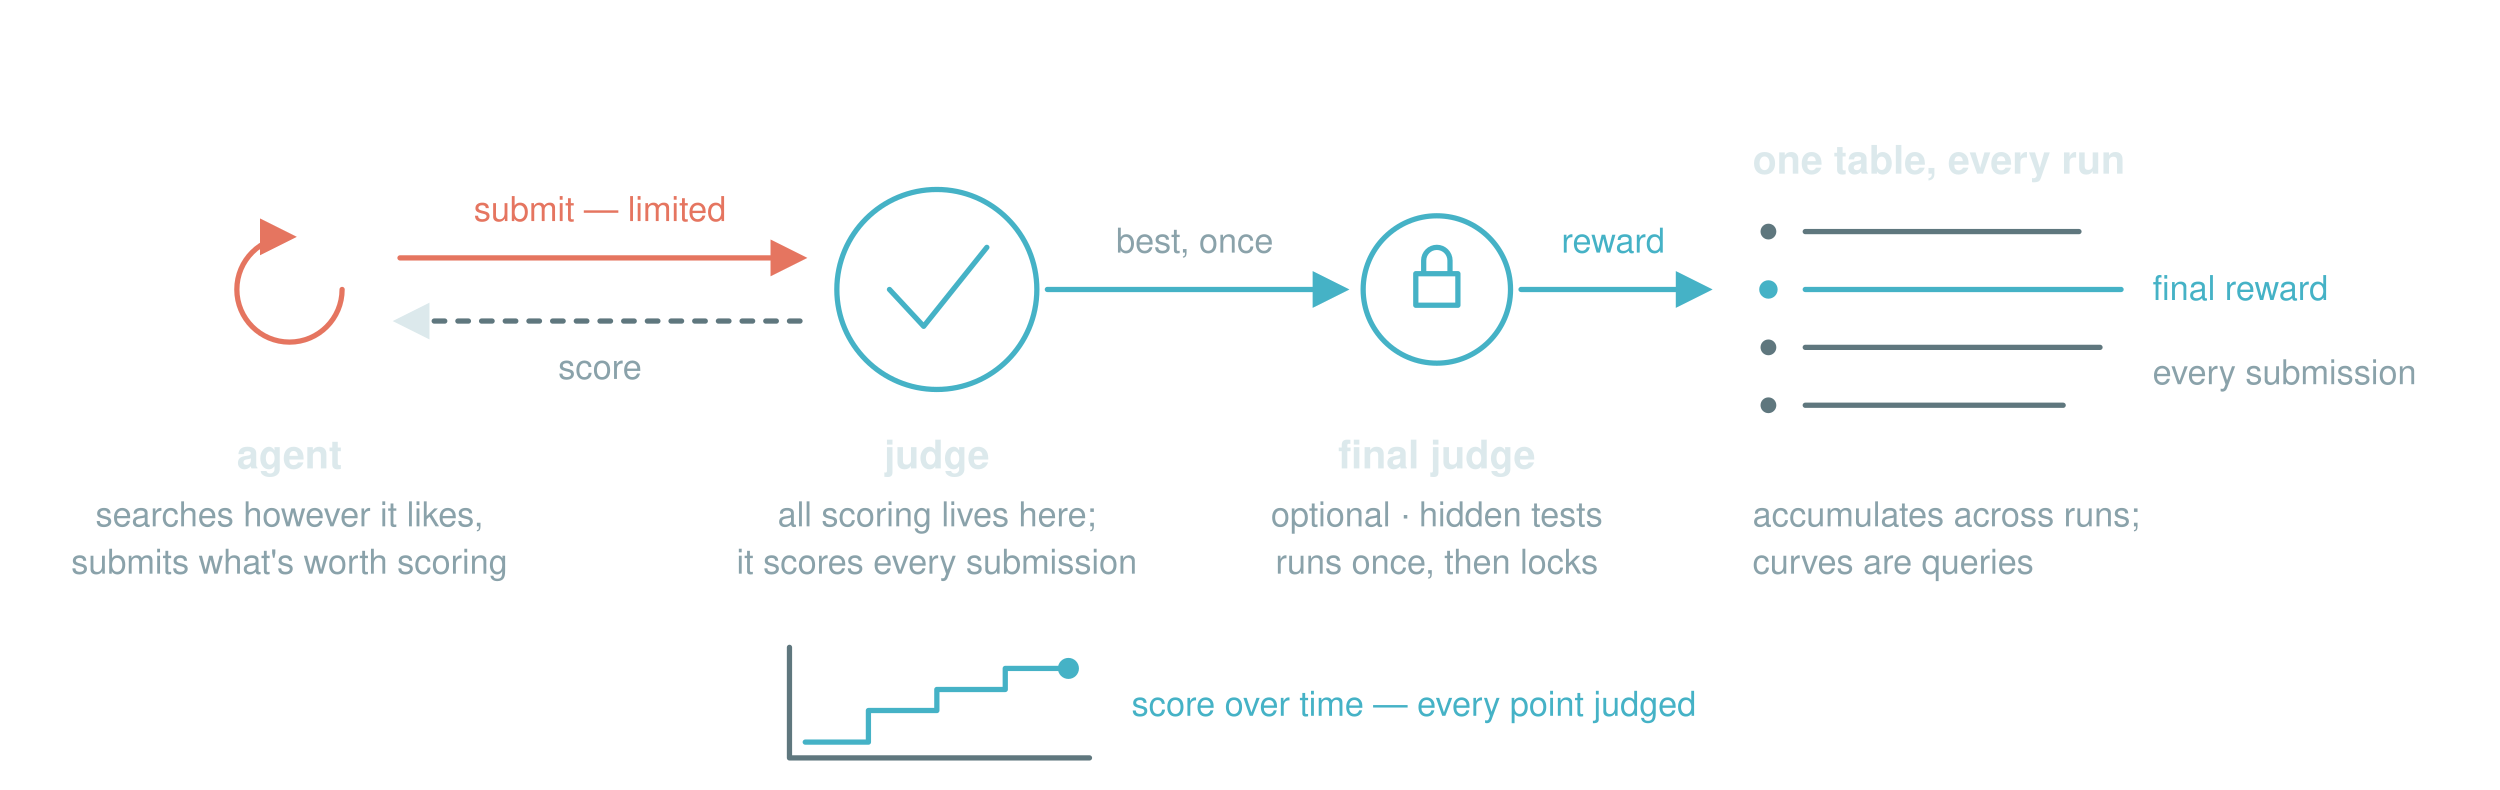
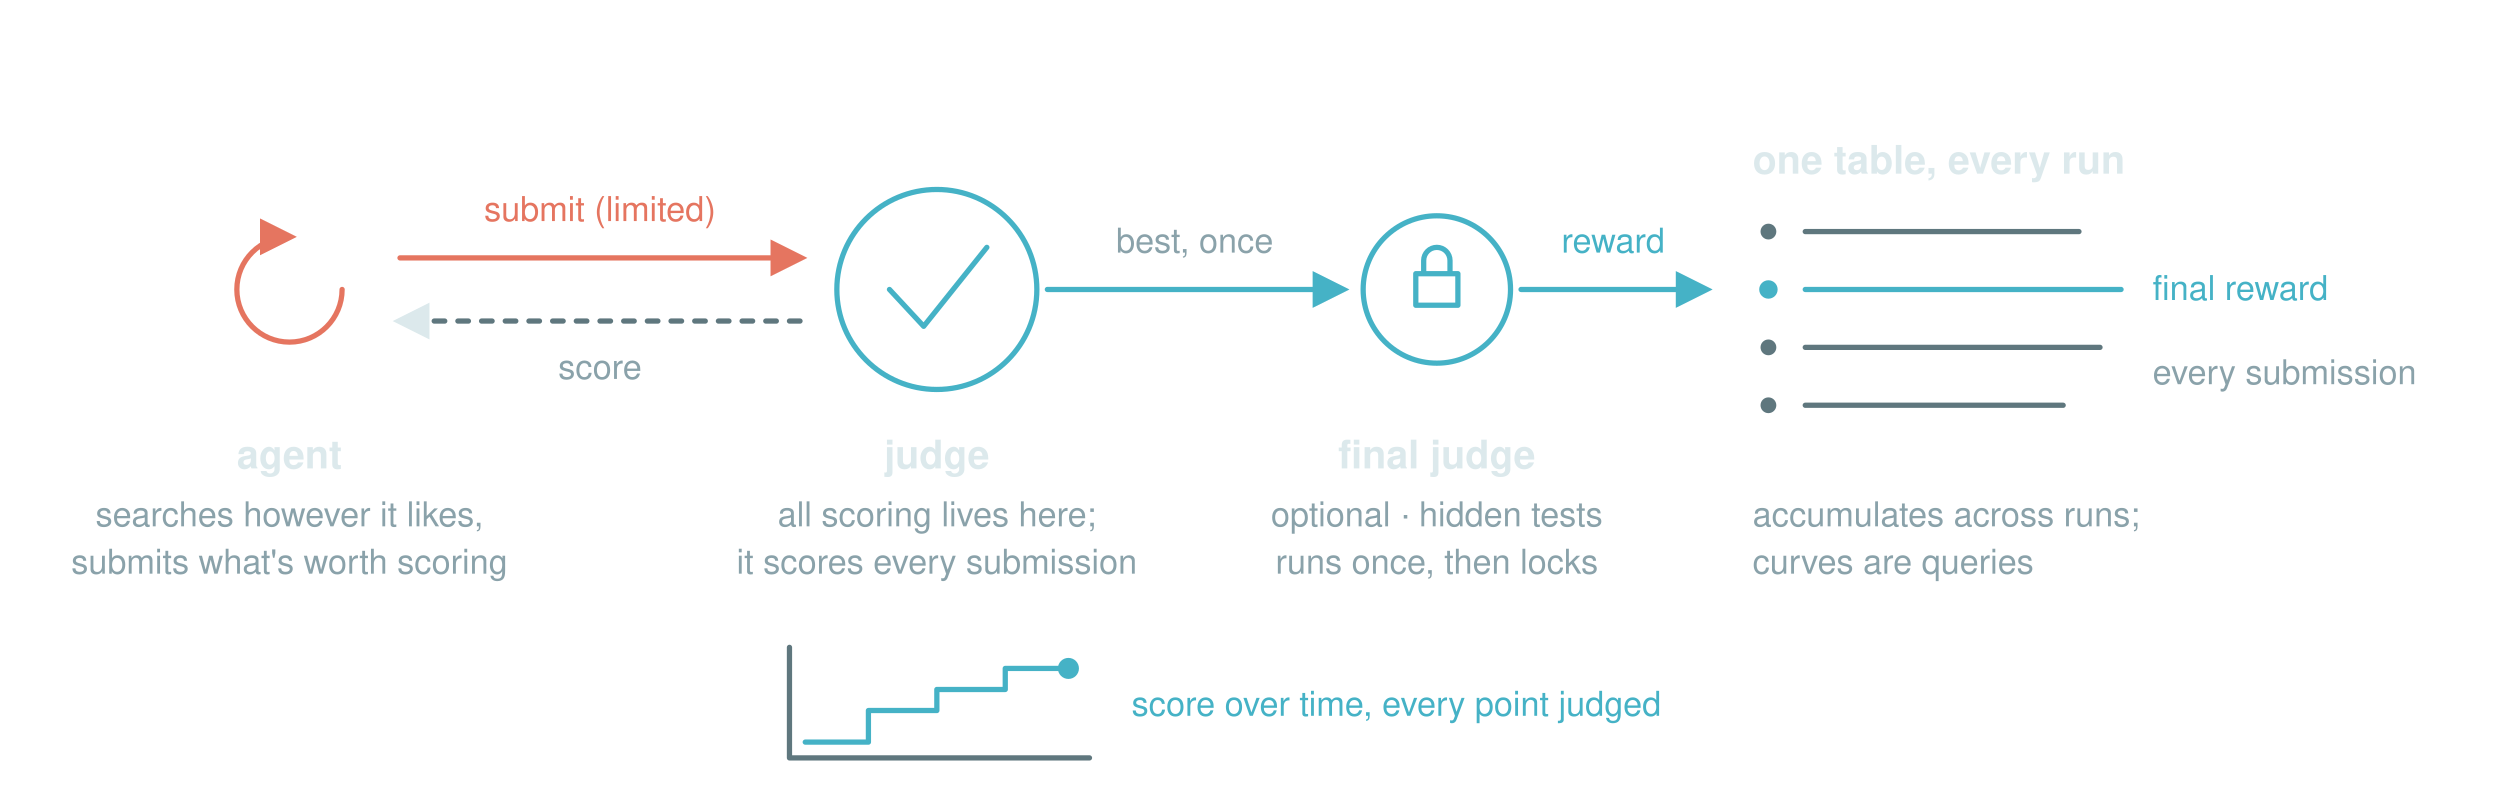
<svg xmlns="http://www.w3.org/2000/svg" viewBox="0 0 950 300" font-family="-apple-system, 'Segoe UI', Helvetica, Arial, sans-serif">
  <style>
    text { font-family: -apple-system, 'Segoe UI', Helvetica, Arial, sans-serif; fill: #DCE9EC; }
    .m { fill: #8AA2AA; } .a { fill: #45B2C6; } .c { fill: #E57560; }
    .lab { font-size: 15px; font-weight: 600; } .sm { font-size: 13px; }
    .draw { stroke: #DCE9EC; stroke-width: 2; fill: none; stroke-linecap: round; stroke-linejoin: round; }
    .draw-f { stroke: #5F777E; stroke-width: 2; fill: none; stroke-linecap: round; stroke-linejoin: round; }
    .draw-a { stroke: #45B2C6; stroke-width: 2; fill: none; stroke-linecap: round; stroke-linejoin: round; }
    .draw-c { stroke: #E57560; stroke-width: 2; fill: none; stroke-linecap: round; stroke-linejoin: round; }
    .dash { stroke-dasharray: 4 5; }
  </style>
  <defs>
    <marker id="m-ink" viewBox="0 0 10 10" refX="8" refY="5" markerWidth="7" markerHeight="7" orient="auto">
      <path d="M0 0 L10 5 L0 10 z" fill="#DCE9EC" />
    </marker>
    <marker id="m-acc" viewBox="0 0 10 10" refX="8" refY="5" markerWidth="7" markerHeight="7" orient="auto">
      <path d="M0 0 L10 5 L0 10 z" fill="#45B2C6" />
    </marker>
    <marker id="m-cor" viewBox="0 0 10 10" refX="8" refY="5" markerWidth="7" markerHeight="7" orient="auto">
      <path d="M0 0 L10 5 L0 10 z" fill="#E57560" />
    </marker>
  </defs>
  <path d="M 130 110 A 20 20 0 1 1 110 90" class="draw-c" marker-end="url(#m-cor)" />
  <text x="110" y="178" text-anchor="middle" class="lab">agent</text>
  <text x="110" y="200" text-anchor="middle" class="sm m">searches however it likes,</text>
  <text x="110" y="218" text-anchor="middle" class="sm m">submits what's worth scoring</text>
  <path d="M 152 98 H 304" class="draw-c" marker-end="url(#m-cor)" />
-   <text x="228" y="84" text-anchor="middle" class="sm c">submit — limited</text>
+   <text x="228" y="84" text-anchor="middle" class="sm c">submit (limited)</text>
  <path d="M 304 122 H 152" class="draw-f dash" marker-end="url(#m-ink)" />
  <text x="228" y="144" text-anchor="middle" class="sm m">score</text>
  <circle cx="356" cy="110" r="38" class="draw-a" />
  <path d="M 338 110 l 13 14 l 24 -30" class="draw-a" />
  <text x="356" y="178" text-anchor="middle" class="lab">judge</text>
  <text x="356" y="200" text-anchor="middle" class="sm m">all scoring lives here;</text>
  <text x="356" y="218" text-anchor="middle" class="sm m">it scores every submission</text>
  <path d="M 398 110 H 510" class="draw-a" marker-end="url(#m-acc)" />
  <text x="454" y="96" text-anchor="middle" class="sm m">best, once</text>
  <circle cx="546" cy="110" r="28" class="draw-a" />
  <path d="M 538 104 h 16 v 12 h -16 z M 541 104 v -5 a 5 5 0 0 1 10 0 v 5" class="draw-a" />
  <text x="546" y="178" text-anchor="middle" class="lab">final judge</text>
  <text x="546" y="200" text-anchor="middle" class="sm m">optional · hidden tests</text>
  <text x="546" y="218" text-anchor="middle" class="sm m">runs once, then locks</text>
  <path d="M 578 110 H 648" class="draw-a" marker-end="url(#m-acc)" />
  <text x="613" y="96" text-anchor="middle" class="sm a">reward</text>
  <text x="666" y="66" class="lab">one table, every run</text>
  <circle cx="672" cy="88" r="3" fill="#5F777E" />
  <line x1="686" y1="88" x2="790" y2="88" class="draw-f" />
  <circle cx="672" cy="110" r="3.5" fill="#45B2C6" />
  <line x1="686" y1="110" x2="806" y2="110" class="draw-a" stroke-width="3" />
  <text x="818" y="114" class="sm a">final reward</text>
  <circle cx="672" cy="132" r="3" fill="#5F777E" />
  <line x1="686" y1="132" x2="798" y2="132" class="draw-f" />
  <circle cx="672" cy="154" r="3" fill="#5F777E" />
  <line x1="686" y1="154" x2="784" y2="154" class="draw-f" />
  <text x="818" y="146" class="sm m">every submission</text>
  <text x="666" y="200" class="sm m">accumulates across runs;</text>
  <text x="666" y="218" class="sm m">curves are queries</text>
  <path d="M 300 246 V 288 H 414" class="draw-f" />
  <polyline points="306,282 330,282 330,270 356,270 356,262 382,262 382,254 406,254" class="draw-a" />
  <circle cx="406" cy="254" r="4" fill="#45B2C6" />
-   <text x="430" y="272" class="sm a">score over time — every point judged</text>
+   <text x="430" y="272" class="sm a">score over time, every point judged</text>
</svg>
